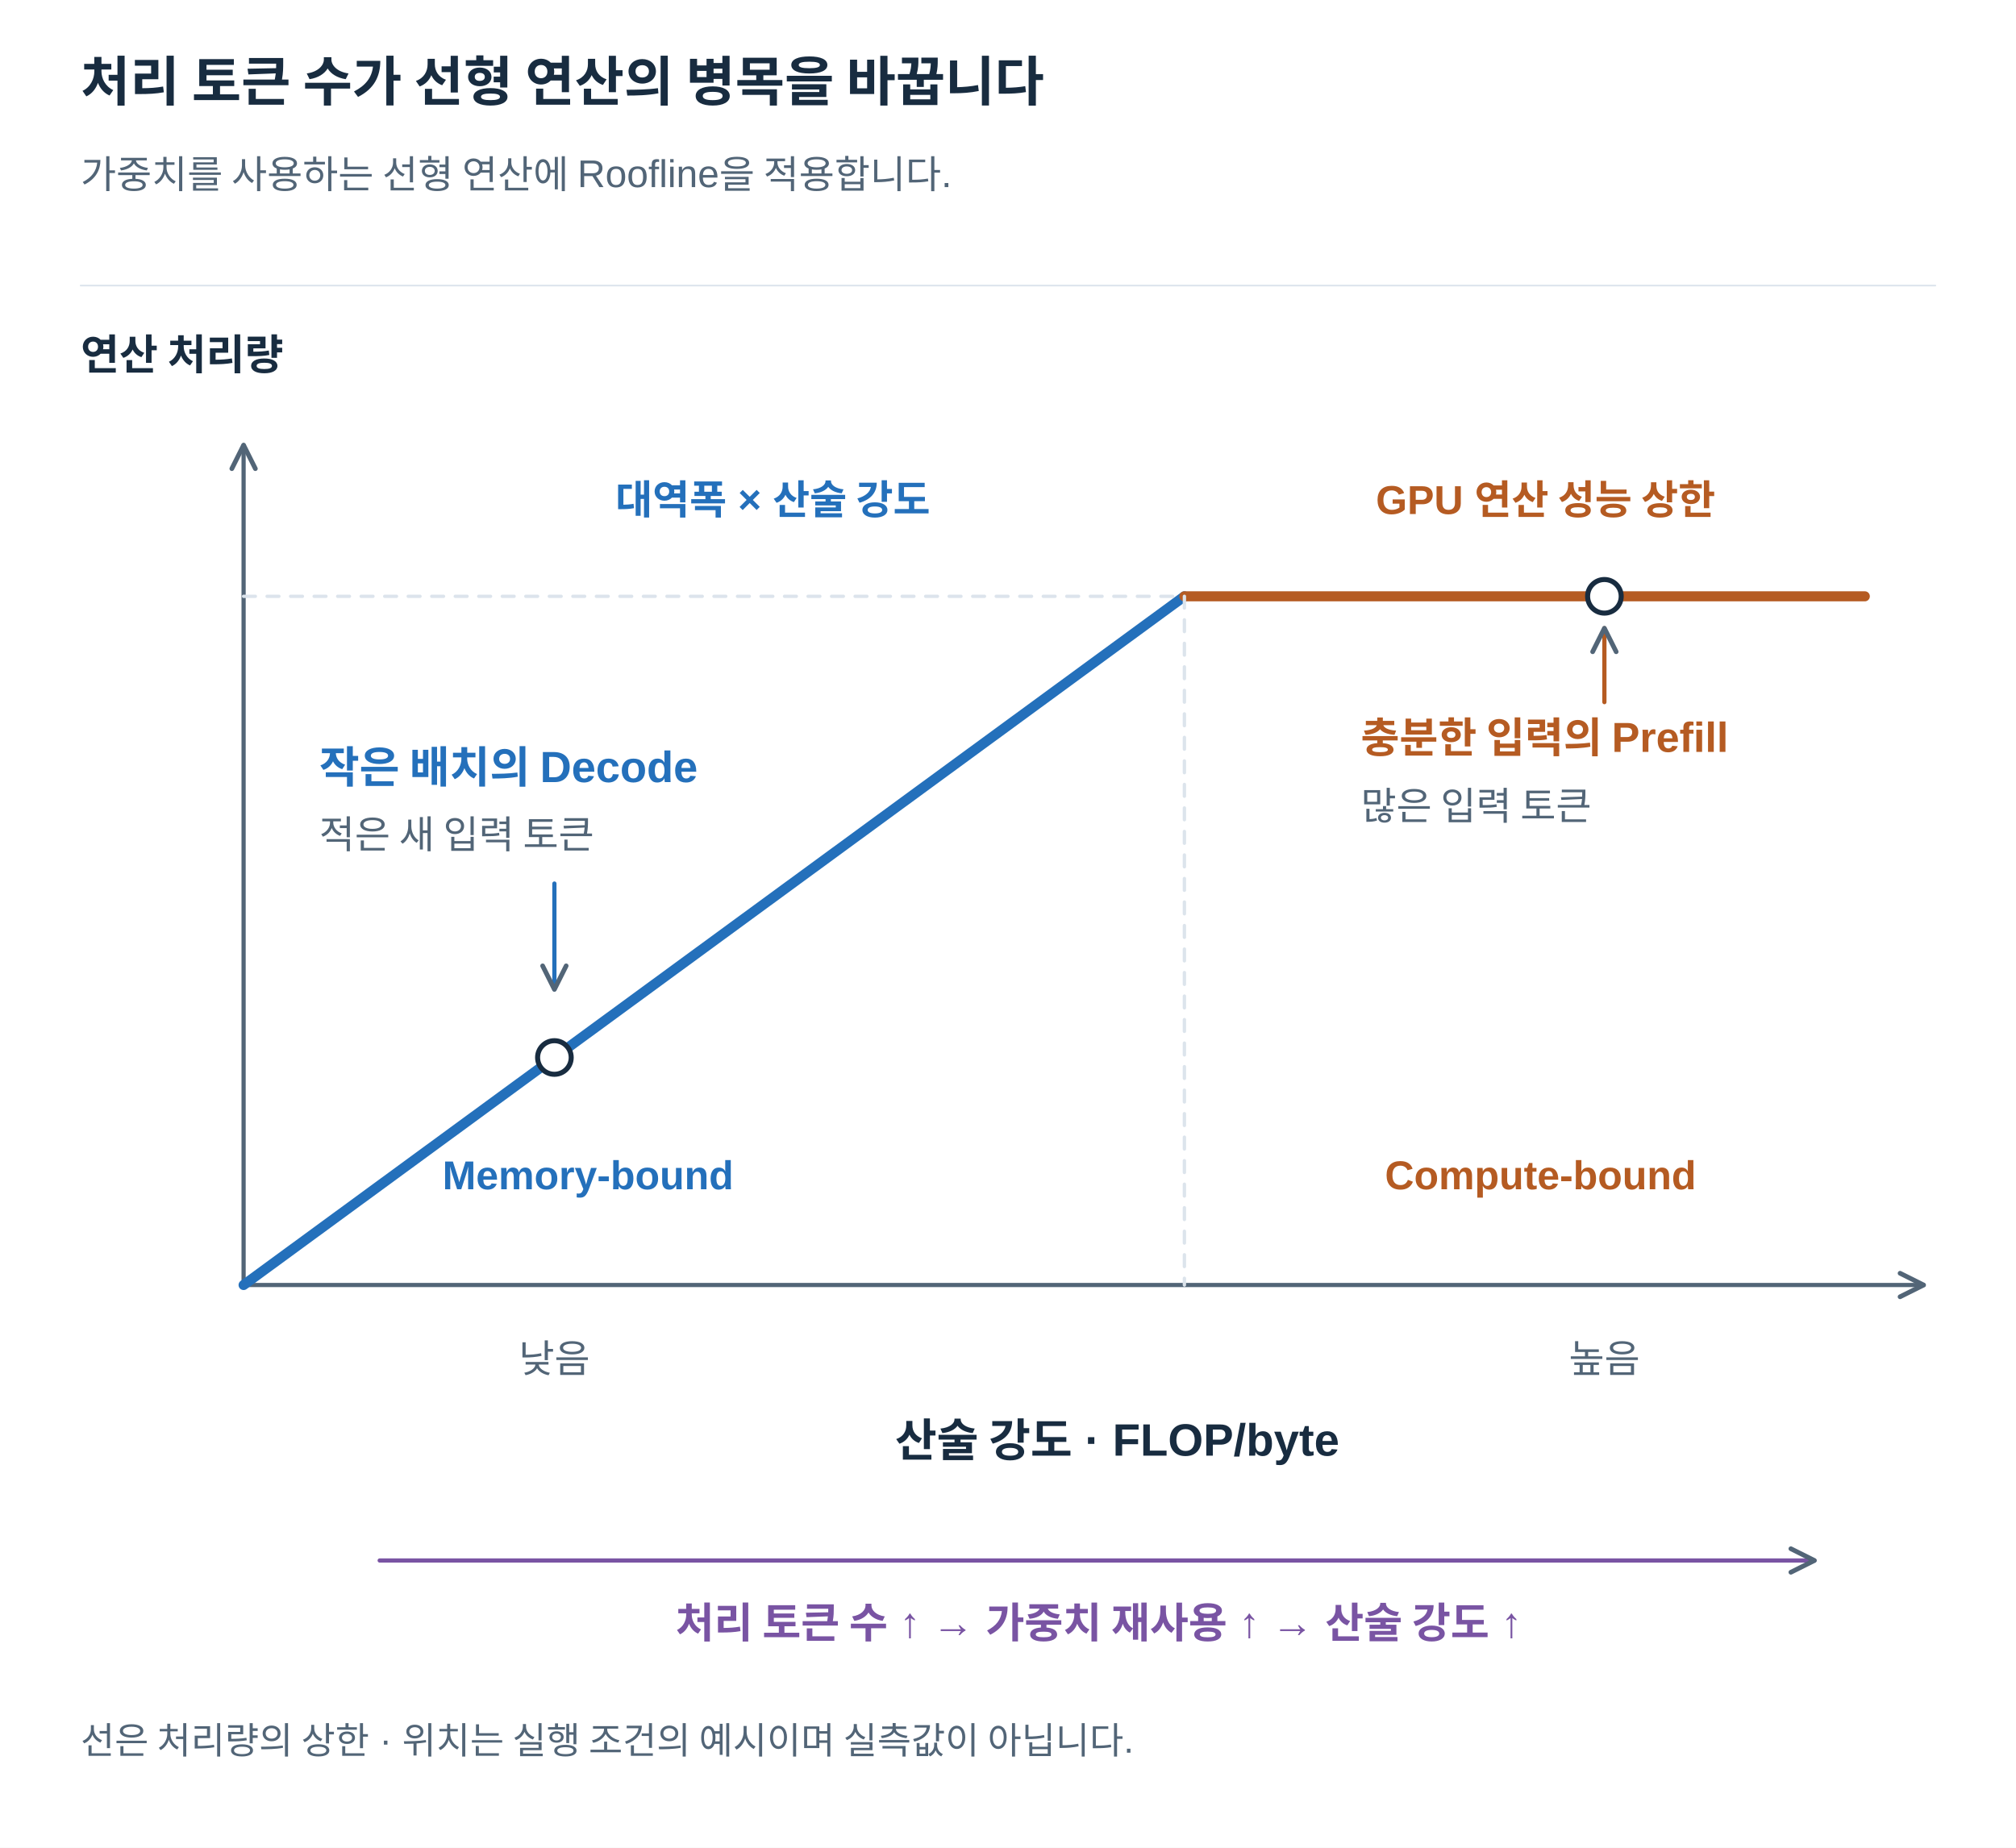
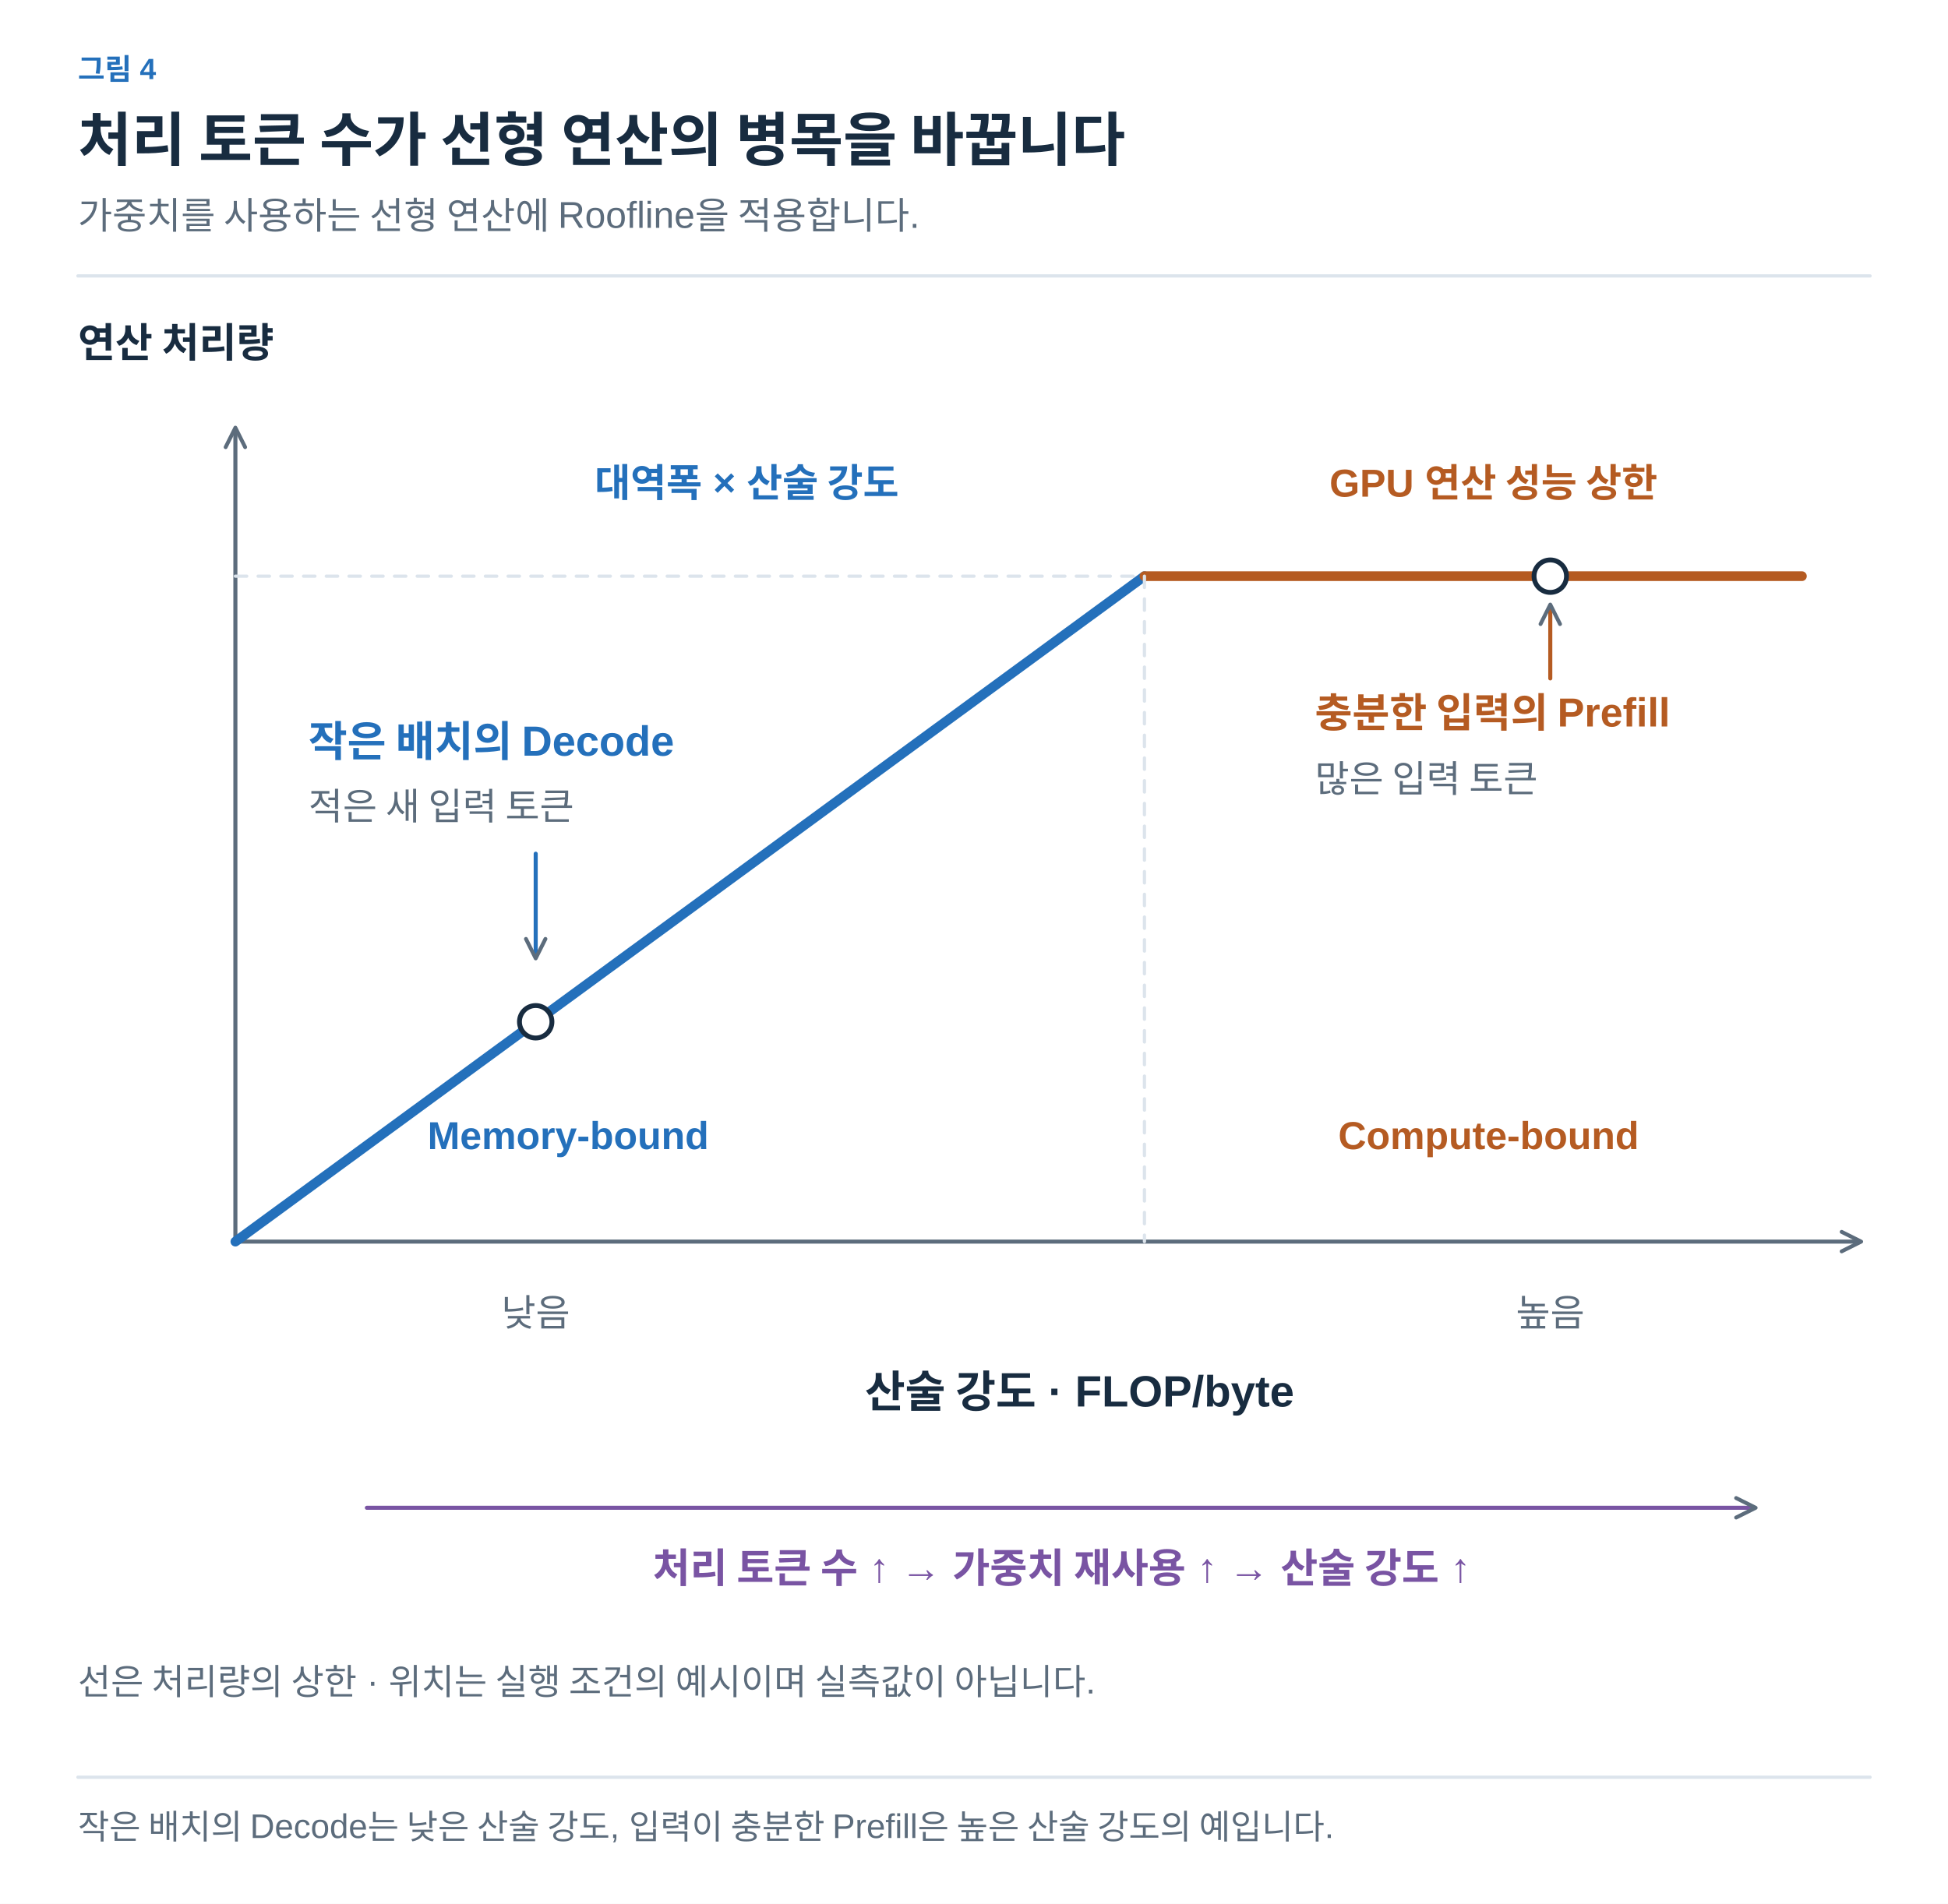
- <svg xmlns="http://www.w3.org/2000/svg" width="1200" height="1100" viewBox="0 0 1200 1100" role="img" aria-labelledby="title desc">
+ <svg xmlns="http://www.w3.org/2000/svg" width="1200" height="1173" viewBox="0 0 1200 1173" role="img" aria-labelledby="title desc">
  <defs>
-     <marker id="arrow" viewBox="0 0 10 10" refX="9" refY="5" markerWidth="7" markerHeight="7" orient="auto">
-       <path d="M1 1 L9 5 L1 9" fill="none" stroke="#526577" stroke-width="1.6" />
+     <marker id="arrow-ink" viewBox="0 0 10 10" refX="8" refY="5" markerWidth="6" markerHeight="6" orient="auto">
+       <path d="M1 1 L9 5 L1 9" fill="none" stroke="#182C40" stroke-width="1.6" />
+     </marker>
+     <marker id="arrow-muted" viewBox="0 0 10 10" refX="8" refY="5" markerWidth="6" markerHeight="6" orient="auto">
+       <path d="M1 1 L9 5 L1 9" fill="none" stroke="#5C6C7C" stroke-width="1.6" />
+     </marker>
+     <marker id="arrow-line" viewBox="0 0 10 10" refX="8" refY="5" markerWidth="6" markerHeight="6" orient="auto">
+       <path d="M1 1 L9 5 L1 9" fill="none" stroke="#DCE4EC" stroke-width="1.6" />
+     </marker>
+     <marker id="arrow-paper" viewBox="0 0 10 10" refX="8" refY="5" markerWidth="6" markerHeight="6" orient="auto">
+       <path d="M1 1 L9 5 L1 9" fill="none" stroke="#FFFFFF" stroke-width="1.6" />
+     </marker>
+     <marker id="arrow-blue" viewBox="0 0 10 10" refX="8" refY="5" markerWidth="6" markerHeight="6" orient="auto">
+       <path d="M1 1 L9 5 L1 9" fill="none" stroke="#2470BB" stroke-width="1.6" />
+     </marker>
+     <marker id="arrow-teal" viewBox="0 0 10 10" refX="8" refY="5" markerWidth="6" markerHeight="6" orient="auto">
+       <path d="M1 1 L9 5 L1 9" fill="none" stroke="#287D78" stroke-width="1.6" />
+     </marker>
+     <marker id="arrow-orange" viewBox="0 0 10 10" refX="8" refY="5" markerWidth="6" markerHeight="6" orient="auto">
+       <path d="M1 1 L9 5 L1 9" fill="none" stroke="#B55B22" stroke-width="1.6" />
+     </marker>
+     <marker id="arrow-purple" viewBox="0 0 10 10" refX="8" refY="5" markerWidth="6" markerHeight="6" orient="auto">
+       <path d="M1 1 L9 5 L1 9" fill="none" stroke="#7954A3" stroke-width="1.6" />
+     </marker>
+     <marker id="arrow-gray" viewBox="0 0 10 10" refX="8" refY="5" markerWidth="6" markerHeight="6" orient="auto">
+       <path d="M1 1 L9 5 L1 9" fill="none" stroke="#657789" stroke-width="1.6" />
+     </marker>
+     <marker id="arrow-red" viewBox="0 0 10 10" refX="8" refY="5" markerWidth="6" markerHeight="6" orient="auto">
+       <path d="M1 1 L9 5 L1 9" fill="none" stroke="#B34242" stroke-width="1.6" />
+     </marker>
+     <marker id="arrow-indigo" viewBox="0 0 10 10" refX="8" refY="5" markerWidth="6" markerHeight="6" orient="auto">
+       <path d="M1 1 L9 5 L1 9" fill="none" stroke="#4C60A8" stroke-width="1.6" />
+     </marker>
+     <marker id="arrow-slate" viewBox="0 0 10 10" refX="8" refY="5" markerWidth="6" markerHeight="6" orient="auto">
+       <path d="M1 1 L9 5 L1 9" fill="none" stroke="#8191A0" stroke-width="1.6" />
+     </marker>
+     <marker id="arrow-surface" viewBox="0 0 10 10" refX="8" refY="5" markerWidth="6" markerHeight="6" orient="auto">
+       <path d="M1 1 L9 5 L1 9" fill="none" stroke="#F8FAFC" stroke-width="1.6" />
    </marker>
  </defs>
-   <style>text{font-family:Arial,"Apple SD Gothic Neo","Noto Sans KR",sans-serif}path{stroke-linecap:round;stroke-linejoin:round}</style>
-   <rect width="1200" height="1100" fill="white" />
-   <text x="48" y="60.0" fill="#182C40" font-size="32" font-weight="700" text-anchor="start">처리 토큰 수가 선형 연산의 병목을 바꿉니다</text>
-   <text x="48" y="112.0" fill="#526577" font-size="23" font-weight="400" text-anchor="start">가중치를 사용하는 선형 연산에 Roofline을 적용합니다.</text>
-   <path d="M48,170 H1152" stroke="#DCE4EC" />
-   <text x="48" y="220.0" fill="#182C40" font-size="25" font-weight="700" text-anchor="start">연산 처리량</text>
-   <path d="M145,765 L145,265" stroke="#526577" stroke-width="2.5" fill="none" marker-end="url(#arrow)" />
-   <path d="M145,765 L1145,765" stroke="#526577" stroke-width="2.5" fill="none" marker-end="url(#arrow)" />
-   <path d="M145,765 L705,355" fill="none" stroke="#2470BB" stroke-width="6" />
-   <path d="M705,355 H1110" fill="none" stroke="#B55B22" stroke-width="6" />
-   <path d="M145,355 H705 V765" fill="none" stroke="#DCE4EC" stroke-width="2" stroke-dasharray="7 7" />
-   <text x="460" y="306.0" fill="#2470BB" font-size="24" font-weight="700" text-anchor="middle">대역폭 × 산술 강도</text>
-   <text x="920" y="306.0" fill="#B55B22" font-size="24" font-weight="700" text-anchor="middle">GPU 연산 성능 상한</text>
-   <circle cx="330" cy="629.554" r="10" fill="white" stroke="#182C40" stroke-width="3" />
-   <circle cx="955" cy="355" r="10" fill="white" stroke="#182C40" stroke-width="3" />
-   <text x="190" y="466.0" fill="#2470BB" font-size="26" font-weight="700" text-anchor="start">작은 배치의 Decode</text>
-   <text x="190" y="505.0" fill="#526577" font-size="23" font-weight="400" text-anchor="start">적은 새 입력 토큰</text>
-   <path d="M330,526 L330,589" stroke="#2470BB" stroke-width="2.5" fill="none" marker-end="url(#arrow)" />
-   <text x="810" y="448.0" fill="#B55B22" font-size="25" font-weight="700" text-anchor="start">충분한 입력의 Prefill</text>
-   <text x="810" y="488.0" fill="#526577" font-size="23" font-weight="400" text-anchor="start">많은 입력 토큰</text>
-   <path d="M955,418 L955,374" stroke="#B55B22" stroke-width="2.5" fill="none" marker-end="url(#arrow)" />
-   <text x="330" y="817.0" fill="#526577" font-size="23" font-weight="400" text-anchor="middle">낮음</text>
-   <text x="955" y="817.0" fill="#526577" font-size="23" font-weight="400" text-anchor="middle">높음</text>
-   <text x="665" y="867.0" fill="#182C40" font-size="27" font-weight="700" text-anchor="middle">산술 강도 · FLOP/byte</text>
-   <text x="350" y="708.0" fill="#2470BB" font-size="24" font-weight="700" text-anchor="middle">Memory-bound</text>
-   <text x="917" y="708.0" fill="#B55B22" font-size="24" font-weight="700" text-anchor="middle">Compute-bound</text>
-   <path d="M226,929 L1080,929" stroke="#7954A3" stroke-width="2.5" fill="none" marker-end="url(#arrow)" />
-   <text x="654" y="975.0" fill="#7954A3" font-size="25" font-weight="700" text-anchor="middle">처리 토큰 수 ↑ → 가중치 재사용 ↑ → 산술 강도 ↑</text>
-   <text x="48" y="1044.0" fill="#526577" font-size="22" font-weight="400" text-anchor="start">선은 처리량의 상한 · 위치는 실행 조건의 예시이며 실측값이 아닙니다.</text>
+   <style>text{font-family:Arial,"Apple SD Gothic Neo","Noto Sans KR",sans-serif}text[font-family]{font-family:Menlo,Consolas,monospace}path{stroke-linecap:round;stroke-linejoin:round}</style>
+   <rect width="100%" height="100%" fill="white" />
+   <text x="48" y="49" fill="#2470BB" font-size="18" font-weight="600" text-anchor="start" data-max-width="1104">그림 4</text>
+   <text x="48" y="99" fill="#182C40" font-size="36" font-weight="700" text-anchor="start" data-max-width="1104">처리 토큰 수가 선형 연산의 병목을 바꿉니다</text>
+   <text x="48" y="141" fill="#5C6C7C" font-size="23" font-weight="400" text-anchor="start" data-max-width="1104">가중치를 사용하는 선형 연산에 Roofline을 적용합니다.</text>
+   <path d="M48,170 H1152" stroke="#DCE4EC" stroke-width="2" />
+   <g transform="translate(48 206) scale(1)" data-panel="1">
+     <g transform="translate(-48 -206)">
+       <text x="48" y="220" fill="#182C40" font-size="25" font-weight="700" text-anchor="start">연산 처리량</text>
+       <path d="M145,765 L145,265" stroke="#5C6C7C" stroke-width="2.5" fill="none" marker-end="url(#arrow-muted)" />
+       <path d="M145,765 L1145,765" stroke="#5C6C7C" stroke-width="2.5" fill="none" marker-end="url(#arrow-muted)" />
+       <path d="M145,765 L705,355" fill="none" stroke="#2470BB" stroke-width="6" />
+       <path d="M705,355 H1110" fill="none" stroke="#B55B22" stroke-width="6" />
+       <path d="M145,355 H705 V765" fill="none" stroke="#DCE4EC" stroke-width="2" stroke-dasharray="7 7" />
+       <text x="460" y="306" fill="#2470BB" font-size="24" font-weight="700" text-anchor="middle">대역폭 × 산술 강도</text>
+       <text x="920" y="306" fill="#B55B22" font-size="24" font-weight="700" text-anchor="middle">GPU 연산 성능 상한</text>
+       <circle cx="330" cy="629.554" r="10" fill="white" stroke="#182C40" stroke-width="3" />
+       <circle cx="955" cy="355" r="10" fill="white" stroke="#182C40" stroke-width="3" />
+       <text x="190" y="466" fill="#2470BB" font-size="26" font-weight="700" text-anchor="start">작은 배치의 Decode</text>
+       <text x="190" y="505" fill="#5C6C7C" font-size="23" font-weight="400" text-anchor="start">적은 새 입력 토큰</text>
+       <path d="M330,526 L330,589" stroke="#2470BB" stroke-width="2.5" fill="none" marker-end="url(#arrow-muted)" />
+       <text x="810" y="448" fill="#B55B22" font-size="25" font-weight="700" text-anchor="start">충분한 입력의 Prefill</text>
+       <text x="810" y="488" fill="#5C6C7C" font-size="23" font-weight="400" text-anchor="start">많은 입력 토큰</text>
+       <path d="M955,418 L955,374" stroke="#B55B22" stroke-width="2.5" fill="none" marker-end="url(#arrow-muted)" />
+       <text x="330" y="817" fill="#5C6C7C" font-size="23" font-weight="400" text-anchor="middle">낮음</text>
+       <text x="955" y="817" fill="#5C6C7C" font-size="23" font-weight="400" text-anchor="middle">높음</text>
+       <text x="665" y="867" fill="#182C40" font-size="27" font-weight="700" text-anchor="middle">산술 강도 · FLOP/byte</text>
+       <text x="350" y="708" fill="#2470BB" font-size="24" font-weight="700" text-anchor="middle">Memory-bound</text>
+       <text x="917" y="708" fill="#B55B22" font-size="24" font-weight="700" text-anchor="middle">Compute-bound</text>
+       <path d="M226,929 L1080,929" stroke="#7954A3" stroke-width="2.5" fill="none" marker-end="url(#arrow-muted)" />
+       <text x="654" y="975" fill="#7954A3" font-size="25" font-weight="700" text-anchor="middle">처리 토큰 수 ↑ → 가중치 재사용 ↑ → 산술 강도 ↑</text>
+       <text x="48" y="1044" fill="#5C6C7C" font-size="22" font-weight="400" text-anchor="start">선은 처리량의 상한 · 위치는 실행 조건의 예시이며 실측값이 아닙니다.</text>
+     </g>
+   </g>
+   <path d="M48,1095 H1152" stroke="#DCE4EC" stroke-width="2" />
+   <text x="48" y="1133" fill="#5C6C7C" font-size="21" font-weight="400" text-anchor="start" data-max-width="1104">작은 배치의 Decode는 낮은 산술 강도, 입력이 충분한 Prefill은 높은 산술 강도의 예입니다.</text>
</svg>
